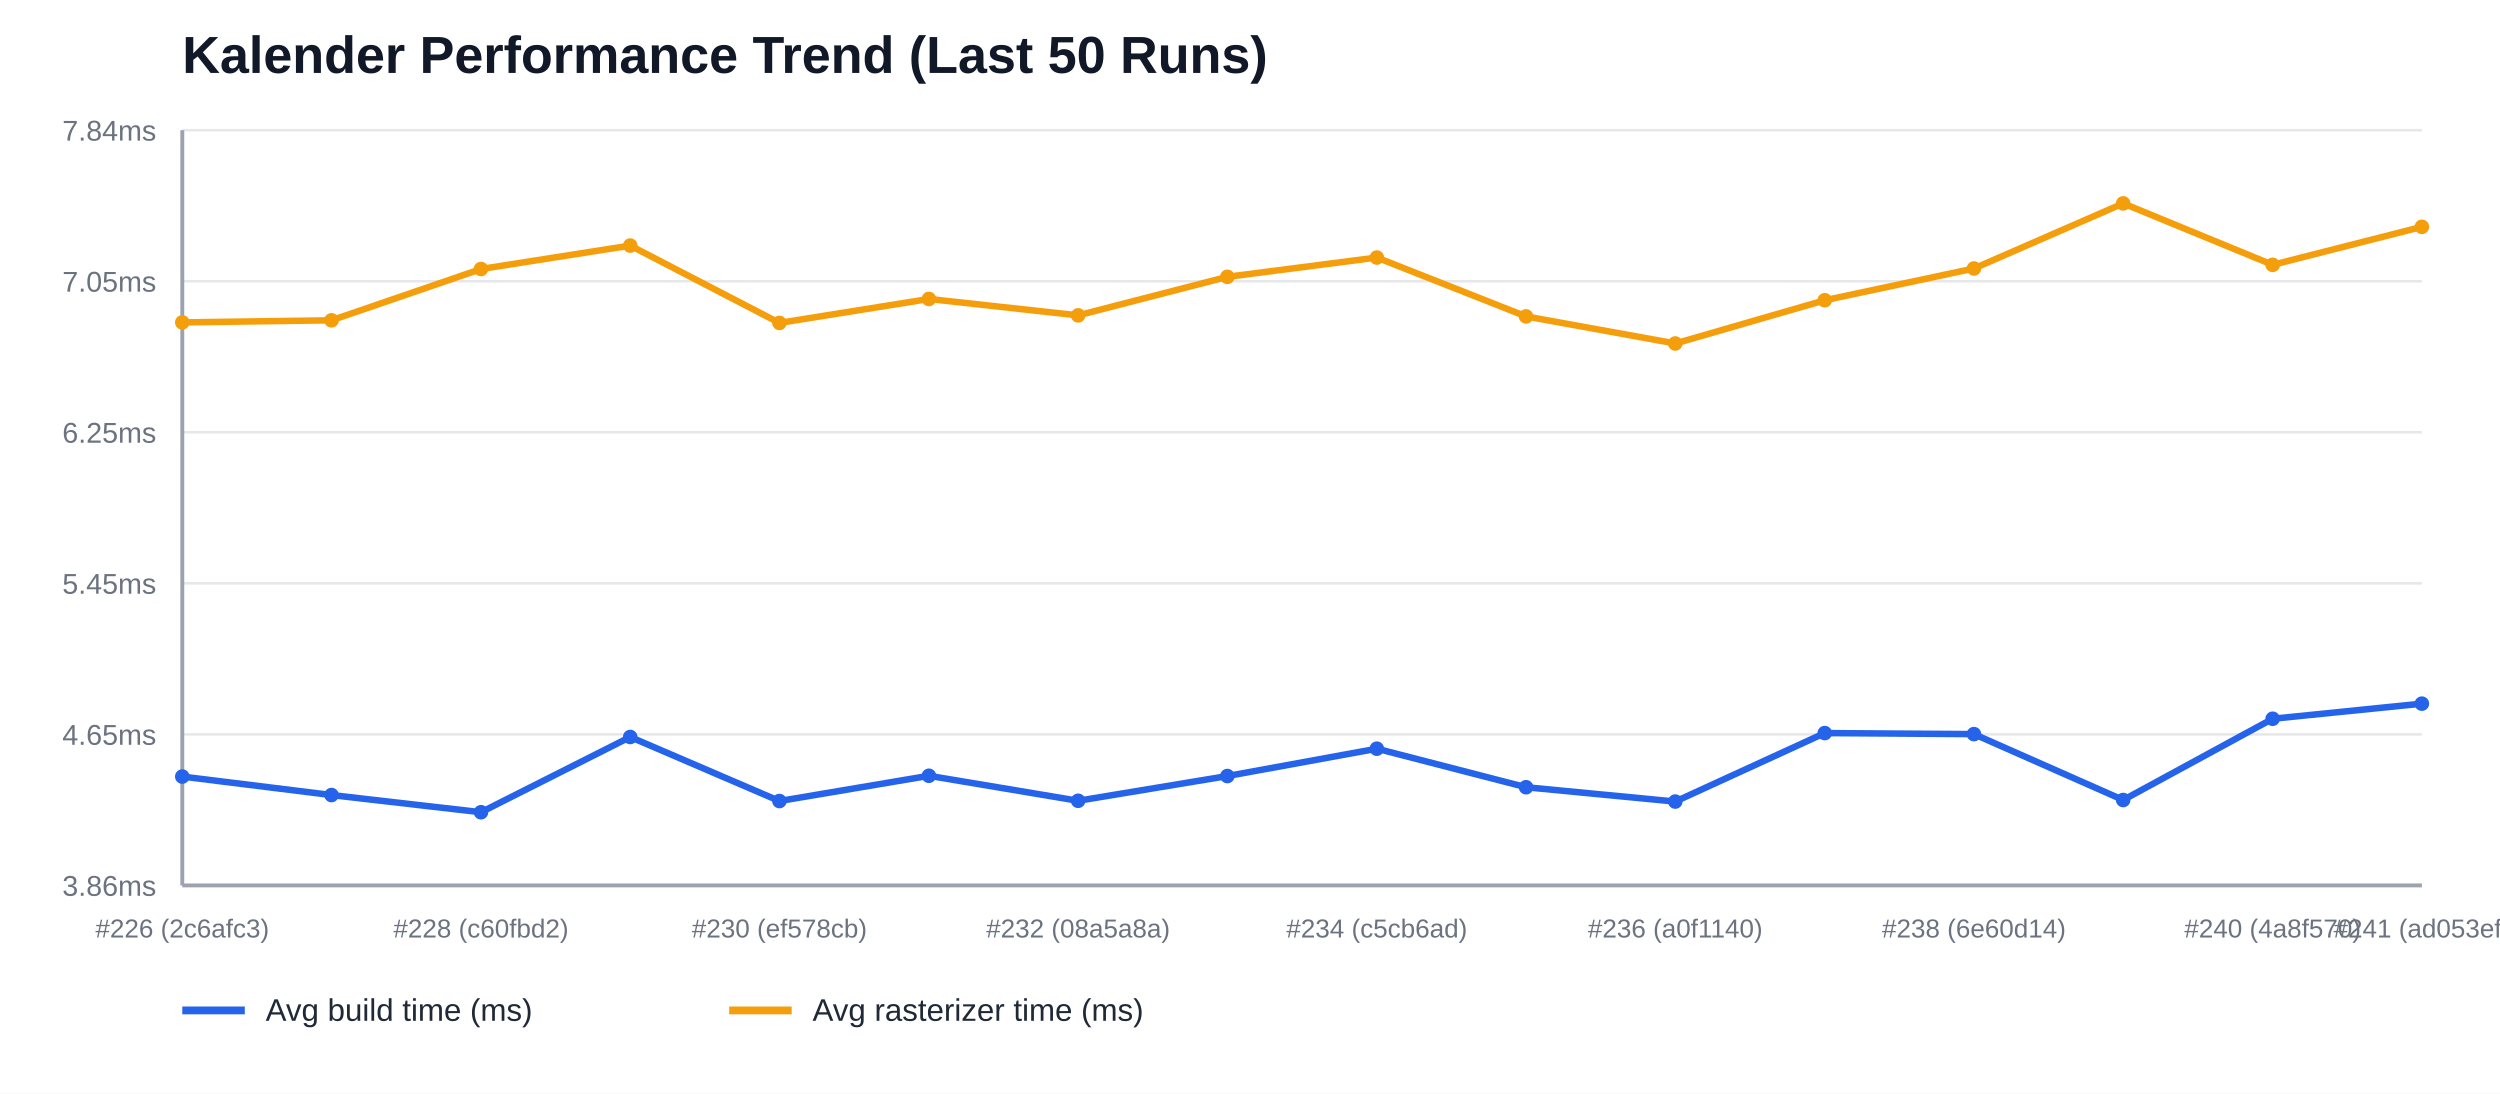
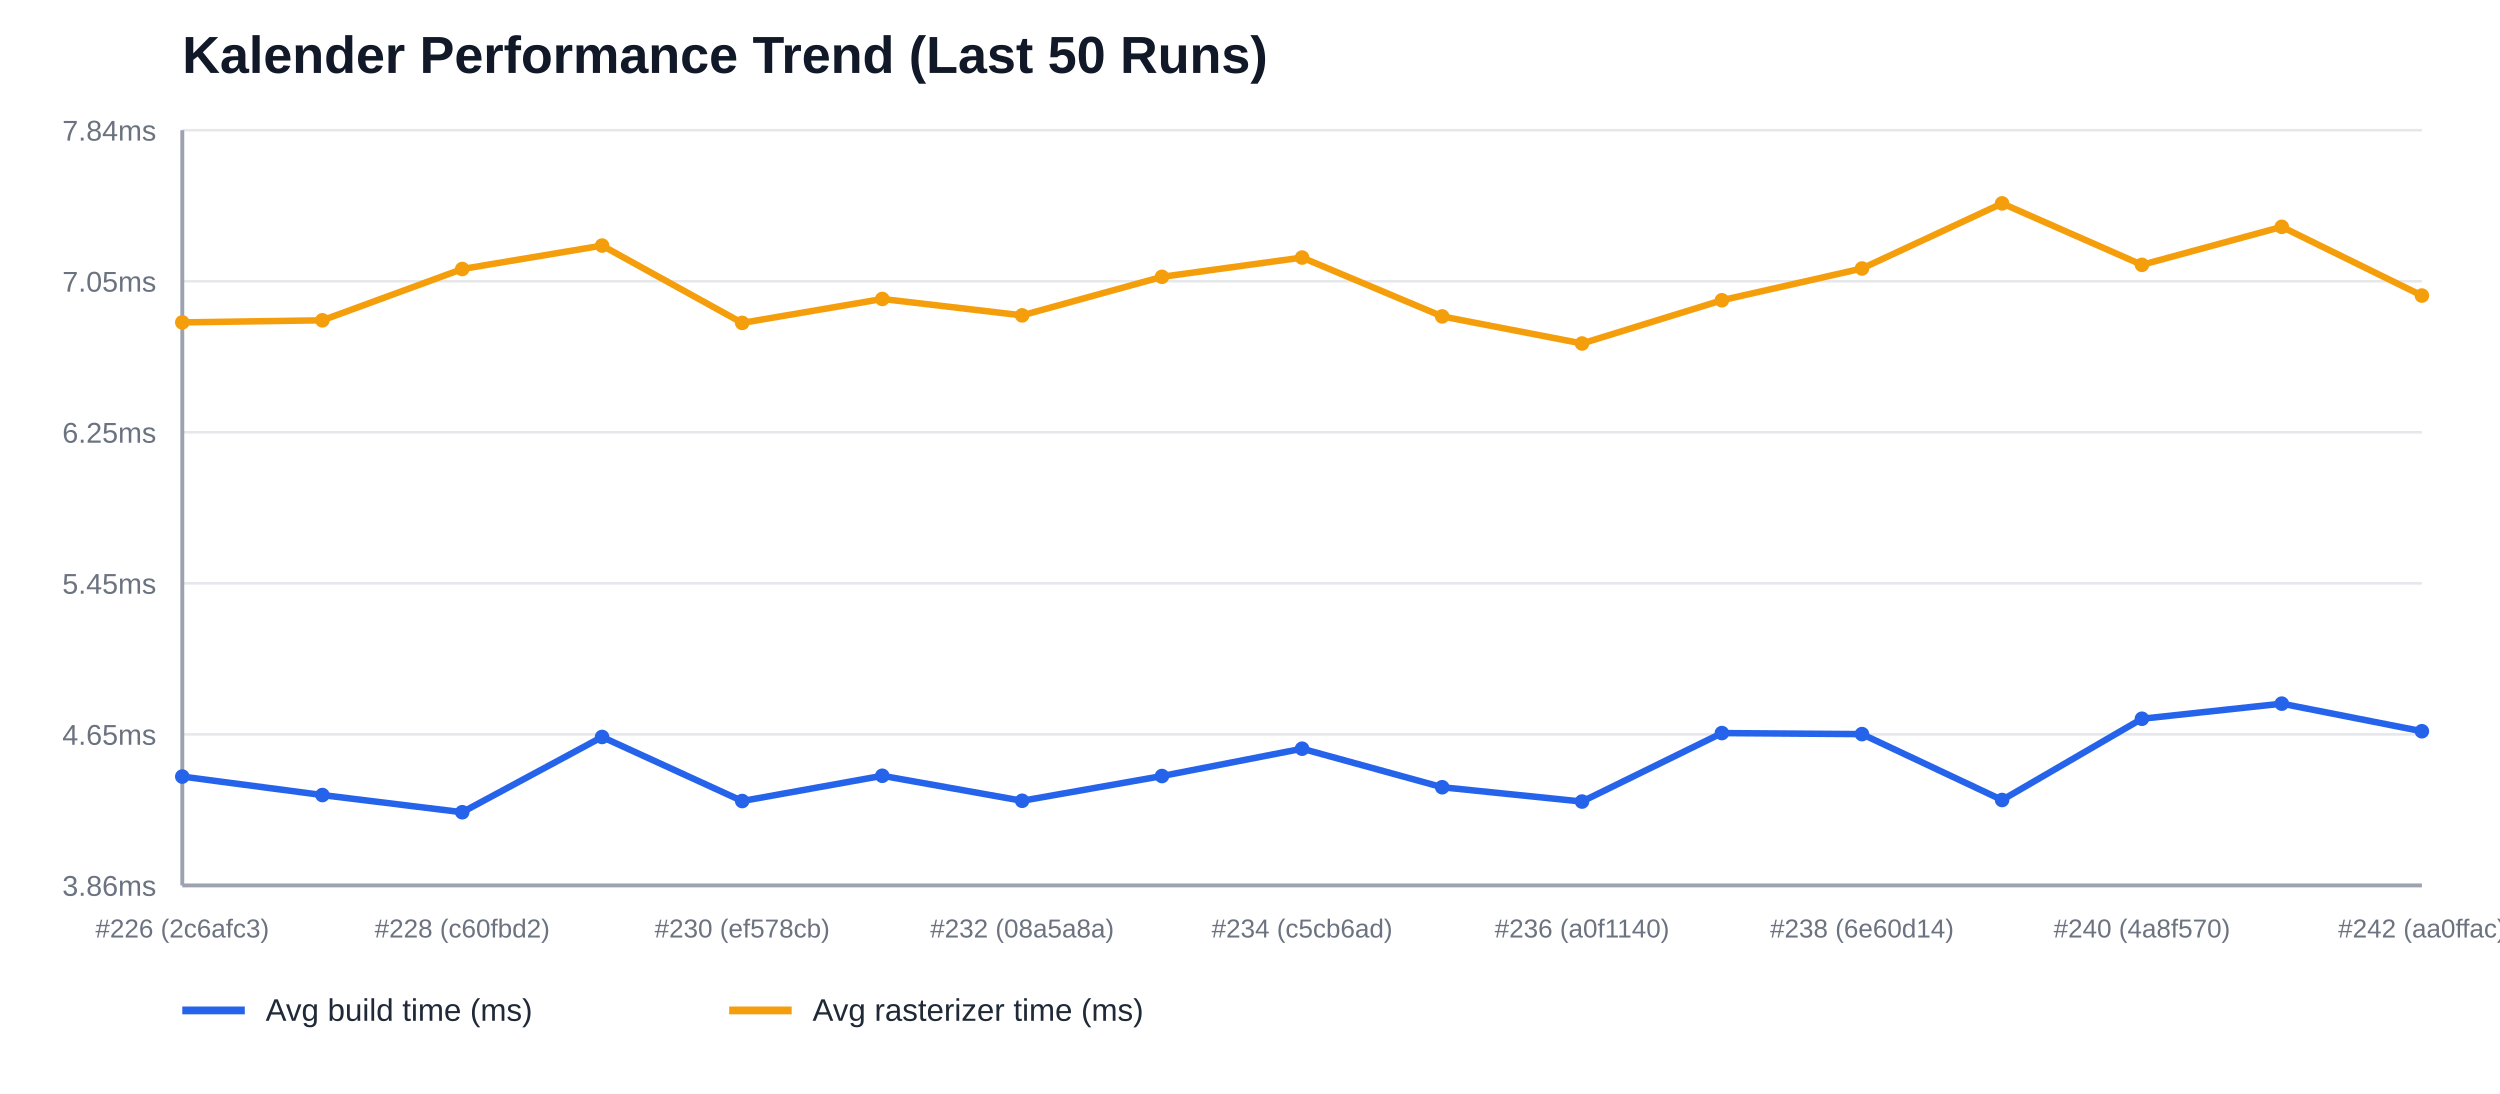
<svg xmlns="http://www.w3.org/2000/svg" width="960" height="420" viewBox="0 0 960 420">
  <rect width="100%" height="100%" fill="#ffffff" />
  <text x="70" y="28" font-family="Arial, sans-serif" font-size="20" font-weight="600" fill="#111827">Kalender Performance Trend (Last 50 Runs)</text>
  <line x1="70" y1="340.0" x2="930" y2="340.0" stroke="#e5e7eb" stroke-width="1" />
  <text x="60" y="344.0" text-anchor="end" font-family="Arial, sans-serif" font-size="11" fill="#6b7280">3.86ms</text>
  <line x1="70" y1="282.0" x2="930" y2="282.0" stroke="#e5e7eb" stroke-width="1" />
  <text x="60" y="286.0" text-anchor="end" font-family="Arial, sans-serif" font-size="11" fill="#6b7280">4.65ms</text>
  <line x1="70" y1="224.0" x2="930" y2="224.0" stroke="#e5e7eb" stroke-width="1" />
  <text x="60" y="228.0" text-anchor="end" font-family="Arial, sans-serif" font-size="11" fill="#6b7280">5.45ms</text>
  <line x1="70" y1="166.0" x2="930" y2="166.0" stroke="#e5e7eb" stroke-width="1" />
  <text x="60" y="170.0" text-anchor="end" font-family="Arial, sans-serif" font-size="11" fill="#6b7280">6.25ms</text>
  <line x1="70" y1="108.0" x2="930" y2="108.0" stroke="#e5e7eb" stroke-width="1" />
  <text x="60" y="112.0" text-anchor="end" font-family="Arial, sans-serif" font-size="11" fill="#6b7280">7.05ms</text>
  <line x1="70" y1="50.0" x2="930" y2="50.0" stroke="#e5e7eb" stroke-width="1" />
  <text x="60" y="54.0" text-anchor="end" font-family="Arial, sans-serif" font-size="11" fill="#6b7280">7.84ms</text>
  <line x1="70" y1="340" x2="930" y2="340" stroke="#9ca3af" stroke-width="1.5" />
  <line x1="70" y1="50" x2="70" y2="340" stroke="#9ca3af" stroke-width="1.5" />
-   <polyline points="70.0,298.2 127.3,305.3 184.7,311.9 242.0,283.0 299.3,307.6 356.7,297.9 414.0,307.5 471.3,298.0 528.7,287.5 586.0,302.3 643.3,307.8 700.7,281.5 758.0,281.9 815.3,307.2 872.7,276.0 930.0,270.2" fill="none" stroke="#2563eb" stroke-width="2.5" stroke-linecap="round" stroke-linejoin="round" />
+   <polyline points="70.0,298.2 123.8,305.3 177.5,311.9 231.2,283.0 285.0,307.6 338.8,297.9 392.5,307.5 446.2,298.0 500.0,287.5 553.8,302.3 607.5,307.8 661.2,281.5 715.0,281.9 768.8,307.2 822.5,276.0 876.2,270.2 930.0,280.8" fill="none" stroke="#2563eb" stroke-width="2.5" stroke-linecap="round" stroke-linejoin="round" />
  <circle cx="70.0" cy="298.2" r="2.8" fill="#2563eb" />
-   <circle cx="127.3" cy="305.3" r="2.8" fill="#2563eb" />
-   <circle cx="184.7" cy="311.9" r="2.8" fill="#2563eb" />
-   <circle cx="242.0" cy="283.0" r="2.8" fill="#2563eb" />
-   <circle cx="299.3" cy="307.6" r="2.8" fill="#2563eb" />
-   <circle cx="356.7" cy="297.9" r="2.8" fill="#2563eb" />
-   <circle cx="414.0" cy="307.5" r="2.8" fill="#2563eb" />
-   <circle cx="471.3" cy="298.0" r="2.8" fill="#2563eb" />
-   <circle cx="528.7" cy="287.5" r="2.8" fill="#2563eb" />
-   <circle cx="586.0" cy="302.3" r="2.8" fill="#2563eb" />
-   <circle cx="643.3" cy="307.8" r="2.8" fill="#2563eb" />
-   <circle cx="700.7" cy="281.5" r="2.8" fill="#2563eb" />
-   <circle cx="758.0" cy="281.9" r="2.8" fill="#2563eb" />
-   <circle cx="815.3" cy="307.2" r="2.8" fill="#2563eb" />
-   <circle cx="872.7" cy="276.0" r="2.8" fill="#2563eb" />
-   <circle cx="930.0" cy="270.2" r="2.8" fill="#2563eb" />
-   <polyline points="70.0,123.8 127.3,123.0 184.7,103.3 242.0,94.3 299.3,124.0 356.7,114.8 414.0,121.1 471.3,106.3 528.7,98.9 586.0,121.5 643.3,131.9 700.7,115.3 758.0,103.1 815.3,78.1 872.7,101.7 930.0,87.1" fill="none" stroke="#f59e0b" stroke-width="2.5" stroke-linecap="round" stroke-linejoin="round" />
+   <circle cx="123.8" cy="305.3" r="2.8" fill="#2563eb" />
+   <circle cx="177.5" cy="311.9" r="2.8" fill="#2563eb" />
+   <circle cx="231.2" cy="283.0" r="2.8" fill="#2563eb" />
+   <circle cx="285.0" cy="307.6" r="2.8" fill="#2563eb" />
+   <circle cx="338.8" cy="297.9" r="2.8" fill="#2563eb" />
+   <circle cx="392.5" cy="307.5" r="2.8" fill="#2563eb" />
+   <circle cx="446.2" cy="298.0" r="2.8" fill="#2563eb" />
+   <circle cx="500.0" cy="287.5" r="2.8" fill="#2563eb" />
+   <circle cx="553.8" cy="302.3" r="2.8" fill="#2563eb" />
+   <circle cx="607.5" cy="307.8" r="2.8" fill="#2563eb" />
+   <circle cx="661.2" cy="281.5" r="2.8" fill="#2563eb" />
+   <circle cx="715.0" cy="281.9" r="2.8" fill="#2563eb" />
+   <circle cx="768.8" cy="307.2" r="2.8" fill="#2563eb" />
+   <circle cx="822.5" cy="276.0" r="2.8" fill="#2563eb" />
+   <circle cx="876.2" cy="270.2" r="2.8" fill="#2563eb" />
+   <circle cx="930.0" cy="280.8" r="2.8" fill="#2563eb" />
+   <polyline points="70.0,123.8 123.8,123.0 177.5,103.3 231.2,94.3 285.0,124.0 338.8,114.8 392.5,121.1 446.2,106.3 500.0,98.9 553.8,121.5 607.5,131.9 661.2,115.3 715.0,103.1 768.8,78.1 822.5,101.7 876.2,87.1 930.0,113.5" fill="none" stroke="#f59e0b" stroke-width="2.5" stroke-linecap="round" stroke-linejoin="round" />
  <circle cx="70.0" cy="123.8" r="2.8" fill="#f59e0b" />
-   <circle cx="127.3" cy="123.0" r="2.8" fill="#f59e0b" />
-   <circle cx="184.7" cy="103.3" r="2.8" fill="#f59e0b" />
-   <circle cx="242.0" cy="94.3" r="2.8" fill="#f59e0b" />
-   <circle cx="299.3" cy="124.0" r="2.8" fill="#f59e0b" />
-   <circle cx="356.7" cy="114.8" r="2.8" fill="#f59e0b" />
-   <circle cx="414.0" cy="121.1" r="2.8" fill="#f59e0b" />
-   <circle cx="471.3" cy="106.3" r="2.8" fill="#f59e0b" />
-   <circle cx="528.7" cy="98.9" r="2.8" fill="#f59e0b" />
-   <circle cx="586.0" cy="121.5" r="2.8" fill="#f59e0b" />
-   <circle cx="643.3" cy="131.9" r="2.8" fill="#f59e0b" />
-   <circle cx="700.7" cy="115.3" r="2.8" fill="#f59e0b" />
-   <circle cx="758.0" cy="103.1" r="2.8" fill="#f59e0b" />
-   <circle cx="815.3" cy="78.1" r="2.8" fill="#f59e0b" />
-   <circle cx="872.7" cy="101.7" r="2.8" fill="#f59e0b" />
-   <circle cx="930.0" cy="87.1" r="2.8" fill="#f59e0b" />
+   <circle cx="123.8" cy="123.0" r="2.8" fill="#f59e0b" />
+   <circle cx="177.5" cy="103.3" r="2.8" fill="#f59e0b" />
+   <circle cx="231.2" cy="94.3" r="2.8" fill="#f59e0b" />
+   <circle cx="285.0" cy="124.0" r="2.8" fill="#f59e0b" />
+   <circle cx="338.8" cy="114.8" r="2.8" fill="#f59e0b" />
+   <circle cx="392.5" cy="121.1" r="2.8" fill="#f59e0b" />
+   <circle cx="446.2" cy="106.3" r="2.8" fill="#f59e0b" />
+   <circle cx="500.0" cy="98.9" r="2.8" fill="#f59e0b" />
+   <circle cx="553.8" cy="121.5" r="2.8" fill="#f59e0b" />
+   <circle cx="607.5" cy="131.9" r="2.8" fill="#f59e0b" />
+   <circle cx="661.2" cy="115.3" r="2.8" fill="#f59e0b" />
+   <circle cx="715.0" cy="103.1" r="2.8" fill="#f59e0b" />
+   <circle cx="768.8" cy="78.1" r="2.8" fill="#f59e0b" />
+   <circle cx="822.5" cy="101.7" r="2.8" fill="#f59e0b" />
+   <circle cx="876.2" cy="87.1" r="2.8" fill="#f59e0b" />
+   <circle cx="930.0" cy="113.5" r="2.8" fill="#f59e0b" />
  <text x="70.0" y="360" text-anchor="middle" font-family="Arial, sans-serif" font-size="10" fill="#6b7280">#226 (2c6afc3)</text>
-   <text x="184.7" y="360" text-anchor="middle" font-family="Arial, sans-serif" font-size="10" fill="#6b7280">#228 (c60fbd2)</text>
-   <text x="299.3" y="360" text-anchor="middle" font-family="Arial, sans-serif" font-size="10" fill="#6b7280">#230 (ef578cb)</text>
-   <text x="414.0" y="360" text-anchor="middle" font-family="Arial, sans-serif" font-size="10" fill="#6b7280">#232 (08a5a8a)</text>
-   <text x="528.7" y="360" text-anchor="middle" font-family="Arial, sans-serif" font-size="10" fill="#6b7280">#234 (c5cb6ad)</text>
-   <text x="643.3" y="360" text-anchor="middle" font-family="Arial, sans-serif" font-size="10" fill="#6b7280">#236 (a0f1140)</text>
-   <text x="758.0" y="360" text-anchor="middle" font-family="Arial, sans-serif" font-size="10" fill="#6b7280">#238 (6e60d14)</text>
-   <text x="872.7" y="360" text-anchor="middle" font-family="Arial, sans-serif" font-size="10" fill="#6b7280">#240 (4a8f570)</text>
-   <text x="930.0" y="360" text-anchor="middle" font-family="Arial, sans-serif" font-size="10" fill="#6b7280">#241 (ad053ef)</text>
+   <text x="177.5" y="360" text-anchor="middle" font-family="Arial, sans-serif" font-size="10" fill="#6b7280">#228 (c60fbd2)</text>
+   <text x="285.0" y="360" text-anchor="middle" font-family="Arial, sans-serif" font-size="10" fill="#6b7280">#230 (ef578cb)</text>
+   <text x="392.5" y="360" text-anchor="middle" font-family="Arial, sans-serif" font-size="10" fill="#6b7280">#232 (08a5a8a)</text>
+   <text x="500.0" y="360" text-anchor="middle" font-family="Arial, sans-serif" font-size="10" fill="#6b7280">#234 (c5cb6ad)</text>
+   <text x="607.5" y="360" text-anchor="middle" font-family="Arial, sans-serif" font-size="10" fill="#6b7280">#236 (a0f1140)</text>
+   <text x="715.0" y="360" text-anchor="middle" font-family="Arial, sans-serif" font-size="10" fill="#6b7280">#238 (6e60d14)</text>
+   <text x="822.5" y="360" text-anchor="middle" font-family="Arial, sans-serif" font-size="10" fill="#6b7280">#240 (4a8f570)</text>
+   <text x="930.0" y="360" text-anchor="middle" font-family="Arial, sans-serif" font-size="10" fill="#6b7280">#242 (aa0ffac)</text>
  <line x1="70" y1="388" x2="94" y2="388" stroke="#2563eb" stroke-width="3" />
  <text x="102" y="392" font-family="Arial, sans-serif" font-size="12" fill="#1f2937">Avg build time (ms)</text>
  <line x1="280" y1="388" x2="304" y2="388" stroke="#f59e0b" stroke-width="3" />
  <text x="312" y="392" font-family="Arial, sans-serif" font-size="12" fill="#1f2937">Avg rasterizer time (ms)</text>
</svg>
